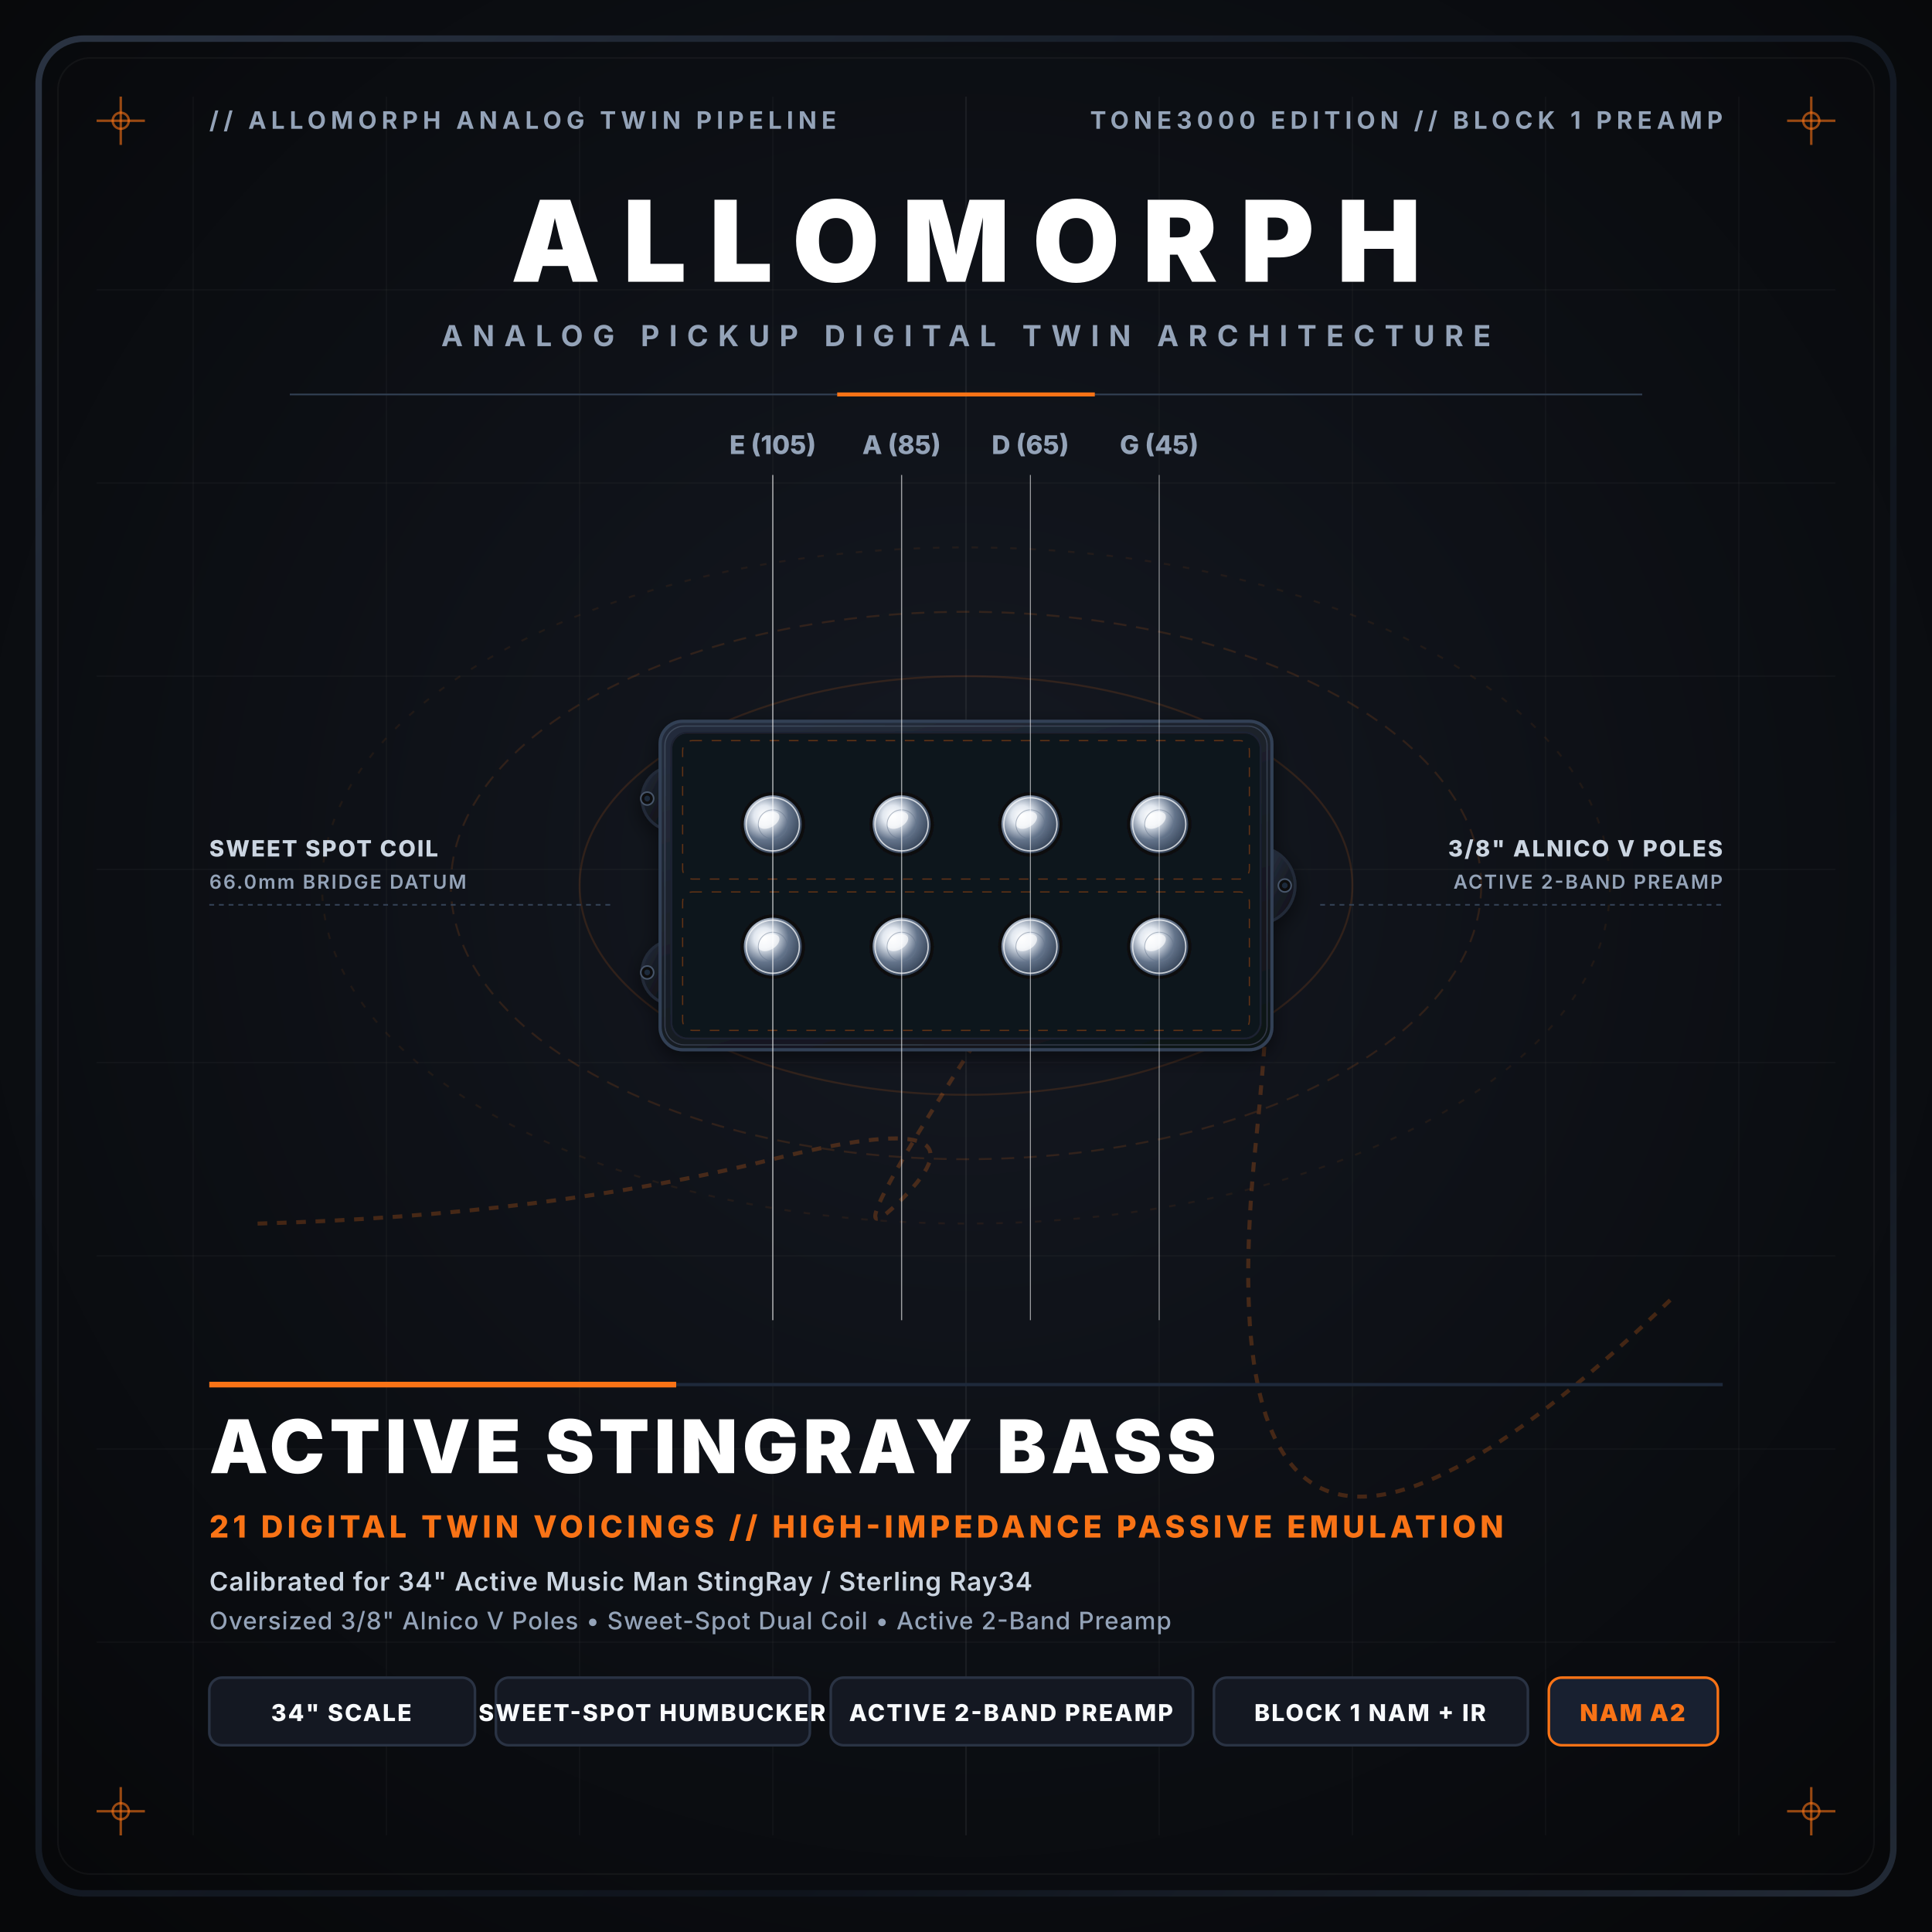
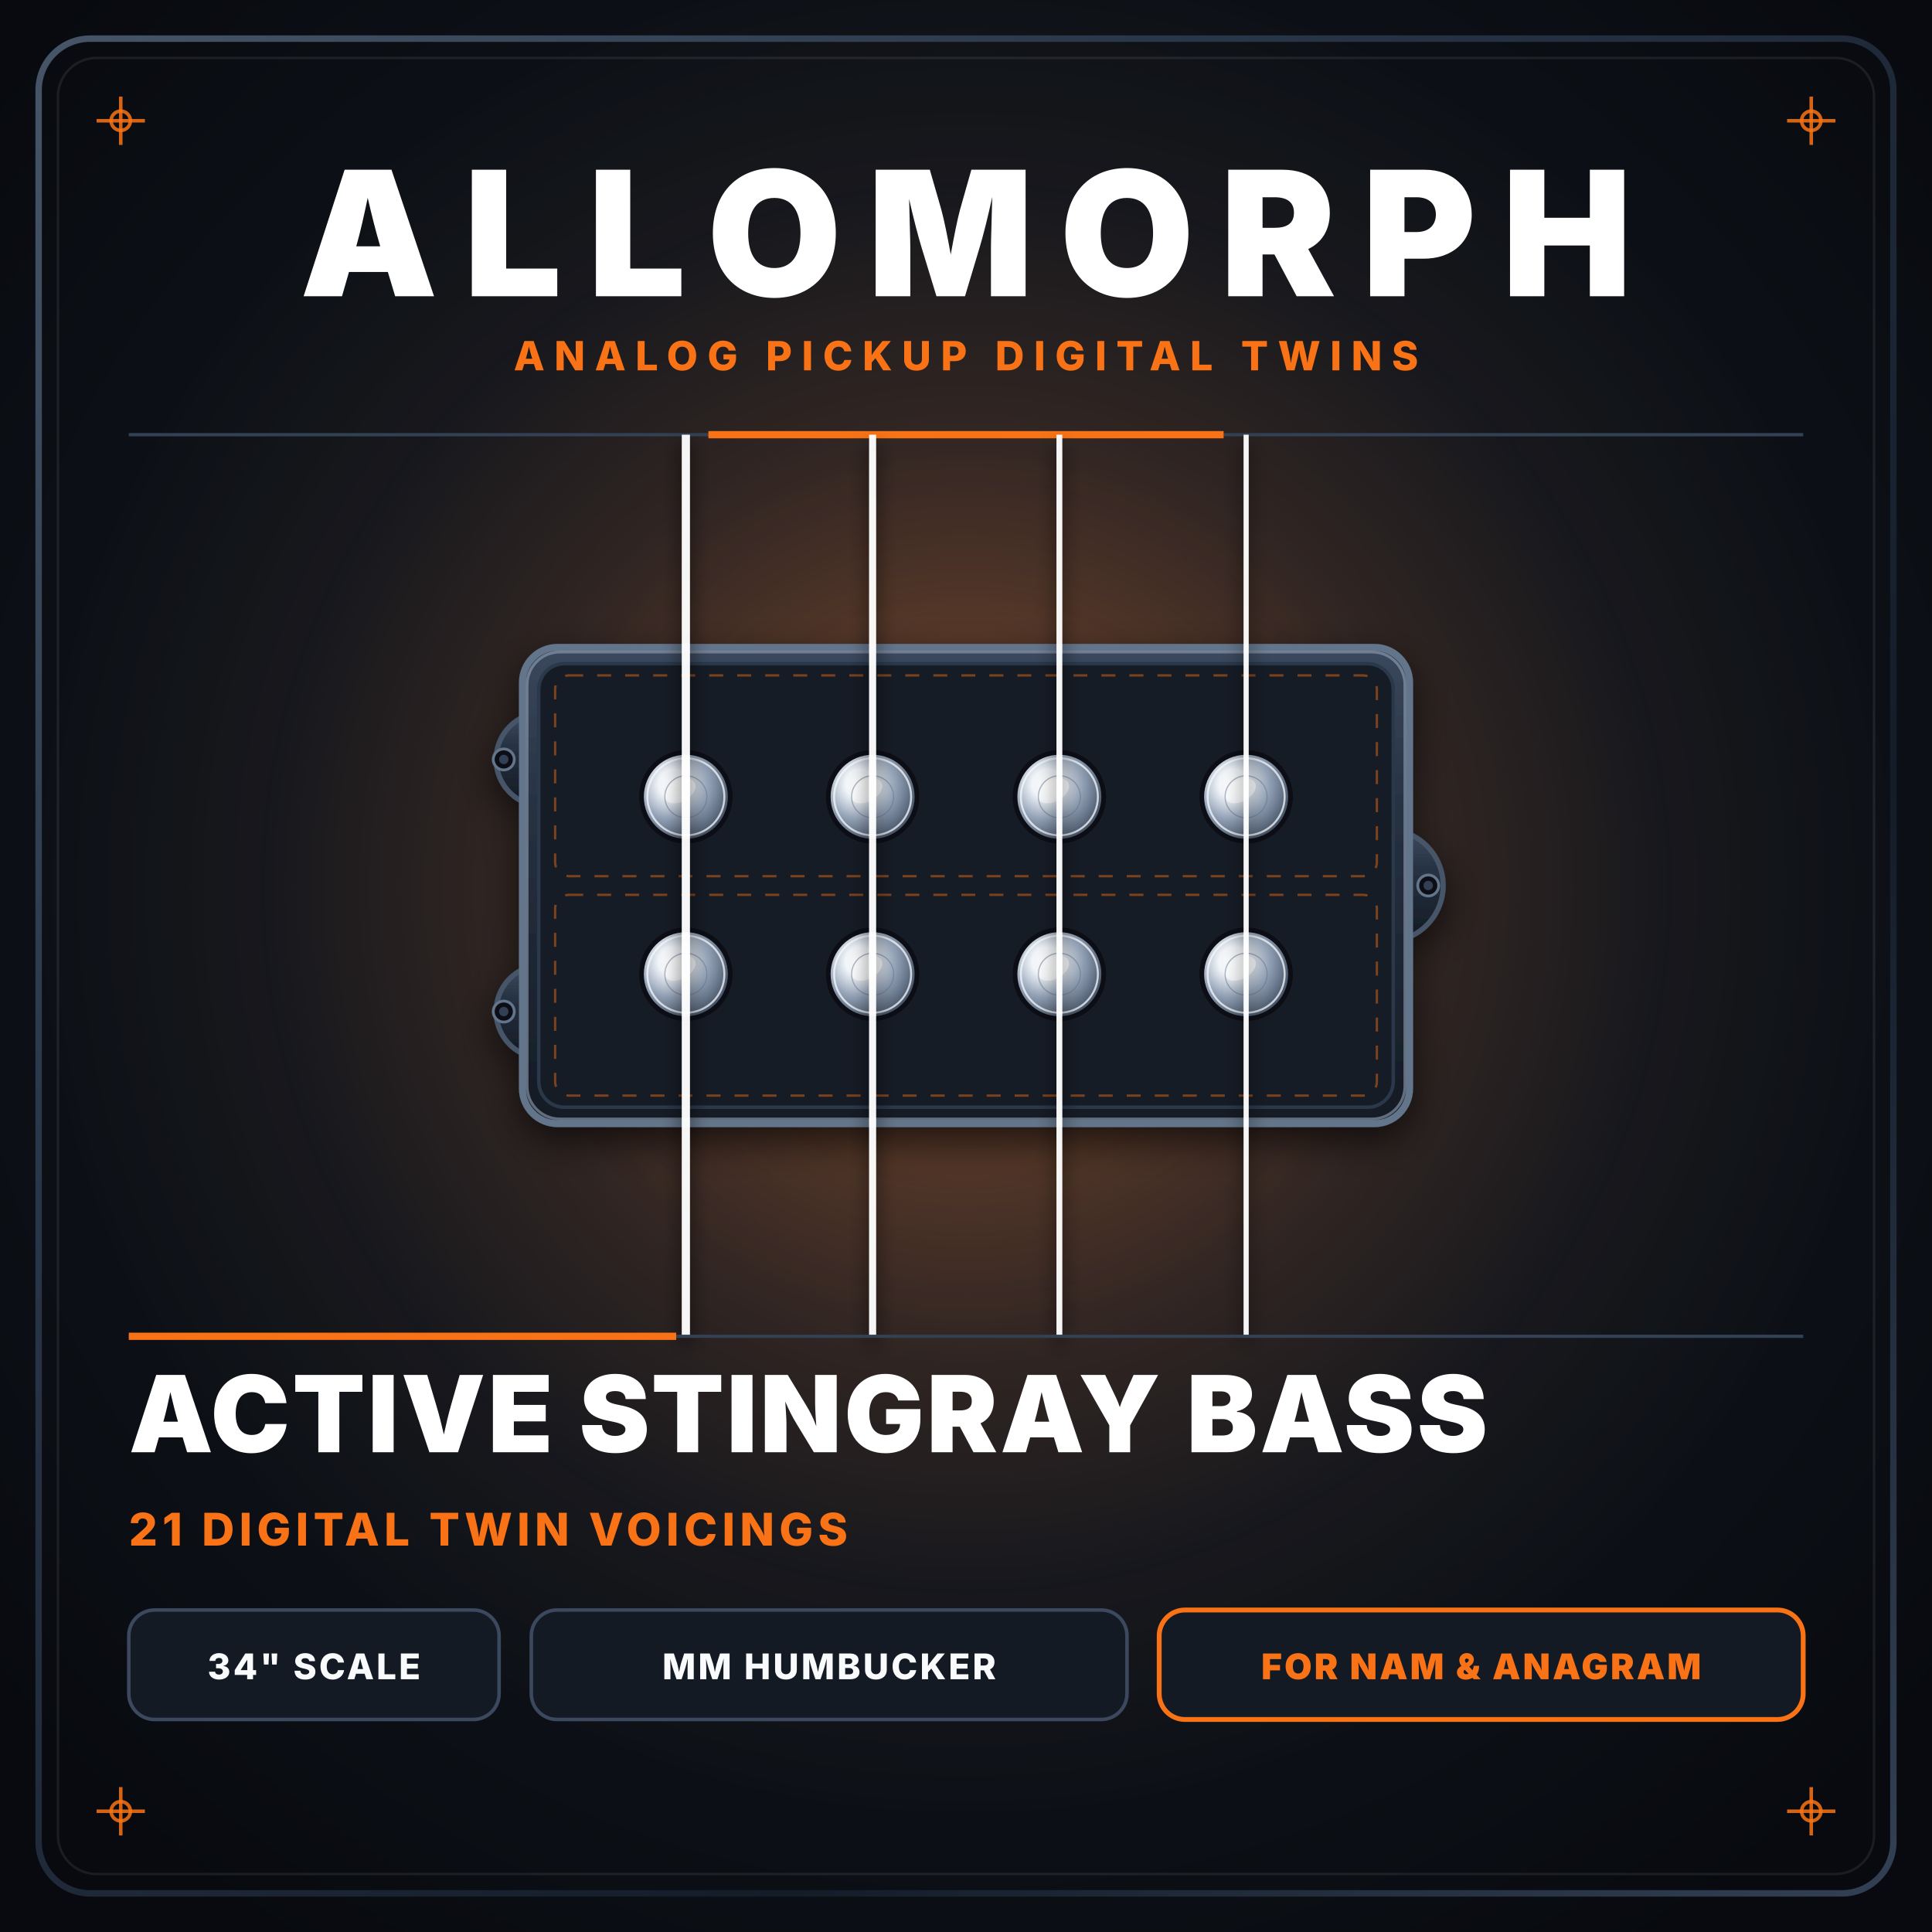
<svg xmlns="http://www.w3.org/2000/svg" viewBox="0 0 1200 1200" width="1200" height="1200">
  <defs>
-     <radialGradient id="bgGrad" cx="50%" cy="45%" r="70%">
-       <stop offset="0%" stop-color="#151922" />
-       <stop offset="45%" stop-color="#0e1117" />
-       <stop offset="100%" stop-color="#07080a" />
+     <radialGradient id="bgGrad" cx="50%" cy="46%" r="65%">
+       <stop offset="0%" stop-color="#222b3b" />
+       <stop offset="35%" stop-color="#151b25" />
+       <stop offset="70%" stop-color="#0d1117" />
+       <stop offset="100%" stop-color="#080a0f" />
    </radialGradient>
    <linearGradient id="bezelGrad" x1="0%" y1="0%" x2="100%" y2="100%">
-       <stop offset="0%" stop-color="#2a3342" />
-       <stop offset="30%" stop-color="#181f2a" />
-       <stop offset="70%" stop-color="#0f141c" />
-       <stop offset="100%" stop-color="#222a36" />
+       <stop offset="0%" stop-color="#475569" />
+       <stop offset="30%" stop-color="#2a374a" />
+       <stop offset="70%" stop-color="#141c28" />
+       <stop offset="100%" stop-color="#334155" />
    </linearGradient>
-     <linearGradient id="coverGrad" x1="20%" y1="0%" x2="80%" y2="100%">
-       <stop offset="0%" stop-color="#242c3b" />
-       <stop offset="50%" stop-color="#181d26" />
-       <stop offset="100%" stop-color="#101319" />
+     <radialGradient id="heroGlow" cx="50%" cy="46%" r="48%">
+       <stop offset="0%" stop-color="#f97316" stop-opacity="0.45" />
+       <stop offset="25%" stop-color="#f97316" stop-opacity="0.28" />
+       <stop offset="50%" stop-color="#f97316" stop-opacity="0.12" />
+       <stop offset="75%" stop-color="#f97316" stop-opacity="0.03" />
+       <stop offset="100%" stop-color="#f97316" stop-opacity="0.0" />
+     </radialGradient>
+     <linearGradient id="coverGrad" x1="0%" y1="0%" x2="0%" y2="100%">
+       <stop offset="0%" stop-color="#3b485d" />
+       <stop offset="35%" stop-color="#263142" />
+       <stop offset="100%" stop-color="#151b24" />
    </linearGradient>
    <radialGradient id="poleGrad" cx="35%" cy="35%" r="70%">
      <stop offset="0%" stop-color="#ffffff" />
-       <stop offset="25%" stop-color="#e2e8f0" />
-       <stop offset="60%" stop-color="#64748b" />
-       <stop offset="100%" stop-color="#334155" />
+       <stop offset="25%" stop-color="#f1f5f9" />
+       <stop offset="60%" stop-color="#94a3b8" />
+       <stop offset="100%" stop-color="#475569" />
    </radialGradient>
    <linearGradient id="stringGrad" x1="0%" y1="0%" x2="100%" y2="0%">
-       <stop offset="0%" stop-color="#475569" stop-opacity="0.4" />
-       <stop offset="40%" stop-color="#f8fafc" stop-opacity="0.9" />
-       <stop offset="70%" stop-color="#94a3b8" stop-opacity="0.7" />
-       <stop offset="100%" stop-color="#334155" stop-opacity="0.4" />
+       <stop offset="0%" stop-color="#64748b" />
+       <stop offset="25%" stop-color="#ffffff" />
+       <stop offset="60%" stop-color="#cbd5e1" />
+       <stop offset="100%" stop-color="#475569" />
    </linearGradient>
-     <filter id="dropShadow" x="-25%" y="-25%" width="150%" height="150%">
-       <feDropShadow dx="0" dy="18" stdDeviation="16" flood-color="#000000" flood-opacity="0.85" />
-       <feDropShadow dx="0" dy="4" stdDeviation="6" flood-color="#000000" flood-opacity="0.5" />
+     <filter id="dropShadow" x="-50%" y="-50%" width="200%" height="200%">
+       <feDropShadow dx="0" dy="20" stdDeviation="18" flood-color="#000000" flood-opacity="0.92" />
+       <feDropShadow dx="0" dy="6" stdDeviation="8" flood-color="#000000" flood-opacity="0.65" />
+     </filter>
+     <filter id="stringShadow" x="-50%" y="-20%" width="200%" height="140%">
+       <feDropShadow dx="0" dy="4" stdDeviation="4" flood-color="#000000" flood-opacity="0.80" />
    </filter>
  </defs>
  <rect width="1200" height="1200" fill="url(#bgGrad)" />
-   <rect x="24" y="24" width="1152" height="1152" rx="28" fill="none" stroke="url(#bezelGrad)" stroke-width="4" />
-   <rect x="36" y="36" width="1128" height="1128" rx="20" fill="none" stroke="#ffffff" stroke-opacity="0.04" stroke-width="1" />
-   <g stroke="#ffffff" stroke-opacity="0.025" stroke-width="1">
-     <line x1="120" y1="60" x2="120" y2="1140" />
-     <line x1="240" y1="60" x2="240" y2="1140" />
-     <line x1="360" y1="60" x2="360" y2="1140" />
-     <line x1="480" y1="60" x2="480" y2="1140" />
-     <line x1="600" y1="60" x2="600" y2="1140" stroke-opacity="0.06" />
-     <line x1="720" y1="60" x2="720" y2="1140" />
-     <line x1="840" y1="60" x2="840" y2="1140" />
-     <line x1="960" y1="60" x2="960" y2="1140" />
-     <line x1="1080" y1="60" x2="1080" y2="1140" />
-     <line x1="60" y1="180" x2="1140" y2="180" />
-     <line x1="60" y1="300" x2="1140" y2="300" />
-     <line x1="60" y1="420" x2="1140" y2="420" />
-     <line x1="60" y1="540" x2="1140" y2="540" />
-     <line x1="60" y1="660" x2="1140" y2="660" />
-     <line x1="60" y1="780" x2="1140" y2="780" />
-     <line x1="60" y1="900" x2="1140" y2="900" />
-     <line x1="60" y1="1020" x2="1140" y2="1020" />
-   </g>
-   <g stroke="#f97316" stroke-width="1.5" stroke-opacity="0.6">
+   <rect width="1200" height="1200" fill="url(#heroGlow)" />
+   <rect x="24" y="24" width="1152" height="1152" rx="32" fill="none" stroke="url(#bezelGrad)" stroke-width="4" />
+   <rect x="36" y="36" width="1128" height="1128" rx="24" fill="none" stroke="#ffffff" stroke-opacity="0.08" stroke-width="1.5" />
+   <g stroke="#f97316" stroke-width="2.2" stroke-opacity="0.85">
    <line x1="60" y1="75" x2="90" y2="75" />
    <line x1="75" y1="60" x2="75" y2="90" />
-     <circle cx="75" cy="75" r="5" fill="none" />
+     <circle cx="75" cy="75" r="6" fill="none" />
    <line x1="1110" y1="75" x2="1140" y2="75" />
    <line x1="1125" y1="60" x2="1125" y2="90" />
-     <circle cx="1125" cy="75" r="5" fill="none" />
+     <circle cx="1125" cy="75" r="6" fill="none" />
    <line x1="60" y1="1125" x2="90" y2="1125" />
    <line x1="75" y1="1110" x2="75" y2="1140" />
-     <circle cx="75" cy="1125" r="5" fill="none" />
+     <circle cx="75" cy="1125" r="6" fill="none" />
    <line x1="1110" y1="1125" x2="1140" y2="1125" />
    <line x1="1125" y1="1110" x2="1125" y2="1140" />
-     <circle cx="1125" cy="1125" r="5" fill="none" />
+     <circle cx="1125" cy="1125" r="6" fill="none" />
  </g>
-   <text x="130" y="80" fill="#94a3b8" font-size="15" font-family="system-ui, -apple-system, sans-serif" font-weight="700" letter-spacing="3">// ALLOMORPH ANALOG TWIN PIPELINE</text>
-   <text x="1070" y="80" fill="#94a3b8" font-size="15" font-family="system-ui, -apple-system, sans-serif" font-weight="700" letter-spacing="3" text-anchor="end">TONE3000 EDITION // BLOCK 1 PREAMP</text>
-   <g transform="translate(600, 175)">
-     <text x="0" y="0" fill="#ffffff" font-size="70" font-family="system-ui, -apple-system, sans-serif" font-weight="900" letter-spacing="14" text-anchor="middle">ALLOMORPH</text>
-     <text x="0" y="40" fill="#94a3b8" font-size="18" font-family="system-ui, -apple-system, sans-serif" font-weight="700" letter-spacing="6" text-anchor="middle">ANALOG PICKUP DIGITAL TWIN ARCHITECTURE</text>
+   <g transform="translate(600, 184)">
+     <text x="0" y="0" fill="#ffffff" font-size="108" font-family="system-ui, -apple-system, sans-serif" font-weight="900" letter-spacing="16" text-anchor="middle">ALLOMORPH</text>
+     <text x="0" y="46" fill="#f97316" font-size="25" font-family="system-ui, -apple-system, sans-serif" font-weight="800" letter-spacing="6" text-anchor="middle">ANALOG PICKUP DIGITAL TWINS</text>
  </g>
-   <line x1="180" y1="245" x2="1020" y2="245" stroke="#334155" stroke-width="1" />
-   <line x1="520" y1="245" x2="680" y2="245" stroke="#f97316" stroke-width="2.5" />
-   <g fill="none" stroke="#f97316" stroke-opacity="0.14" stroke-width="1.2">
-     <ellipse cx="600" cy="550" rx="240" ry="130" />
-     <ellipse cx="600" cy="550" rx="320" ry="170" stroke-dasharray="8 6" />
-     <ellipse cx="600" cy="550" rx="400" ry="210" stroke-dasharray="4 8" stroke-opacity="0.08" />
-   </g>
-   <path d="M 160 760 Q 340 755 480 720 T 560 745 T 660 565 T 780 710 T 1040 805" fill="none" stroke="#f97316" stroke-opacity="0.24" stroke-width="2.5" stroke-dasharray="6 6" />
-   <g filter="url(#dropShadow)">
-     <path d="M 410.0 478.0 A 20 20 0 0 0 410.0 514.0 Z" fill="url(#coverGrad)" stroke="#222938" stroke-width="1.8" />
-     <circle cx="402.0" cy="496.0" r="4.0" fill="#080a0f" stroke="#475569" stroke-width="1" />
-     <circle cx="402.0" cy="496.0" r="1.8" fill="#1e293b" />
-     <path d="M 410.0 586.0 A 20 20 0 0 0 410.0 622.0 Z" fill="url(#coverGrad)" stroke="#222938" stroke-width="1.8" />
-     <circle cx="402.0" cy="604.0" r="4.0" fill="#080a0f" stroke="#475569" stroke-width="1" />
-     <circle cx="402.0" cy="604.0" r="1.8" fill="#1e293b" />
-     <path d="M 790.0 528.0 A 24 24 0 0 1 790.0 572.0 Z" fill="url(#coverGrad)" stroke="#222938" stroke-width="1.8" />
-     <circle cx="798.0" cy="550.0" r="4.0" fill="#080a0f" stroke="#475569" stroke-width="1" />
-     <circle cx="798.0" cy="550.0" r="1.8" fill="#1e293b" />
-     <rect x="410.0" y="448.0" width="380.0" height="204.0" rx="14.0" fill="url(#coverGrad)" stroke="#334155" stroke-width="2.0" />
-     <rect x="413.0" y="451.0" width="374.0" height="198.0" rx="12.0" fill="none" stroke="#64748b" stroke-width="0.75" opacity="0.4" />
-     <rect x="417.0" y="455.0" width="366.0" height="190.0" rx="10.0" fill="#0f131a" stroke="#1c2330" stroke-width="1.2" />
-     <rect x="424.0" y="460.0" width="352.0" height="86.0" rx="6" fill="none" stroke="#f97316" stroke-width="0.75" stroke-opacity="0.35" stroke-dasharray="6 6" />
-     <rect x="424.0" y="554.0" width="352.0" height="86.0" rx="6" fill="none" stroke="#f97316" stroke-width="0.75" stroke-opacity="0.35" stroke-dasharray="6 6" />
-     <g transform="translate(480.0, 512.0)">
-       <circle cx="0" cy="0" r="20.0" fill="#080a0f" opacity="0.85" />
-       <circle cx="0" cy="0" r="18.0" fill="url(#poleGrad)" />
-       <circle cx="0" cy="0" r="16.5" fill="none" stroke="#f8fafc" stroke-width="0.85" opacity="0.75" />
-       <ellipse cx="-2.5" cy="-2.5" rx="7.2" ry="4.5" fill="#ffffff" opacity="0.65" transform="rotate(-30, -2.5, -2.5)" />
-       <circle cx="0" cy="0" r="9.0" fill="none" stroke="#64748b" stroke-width="0.5" opacity="0.5" />
+   <line x1="80" y1="270" x2="1120" y2="270" stroke="#334155" stroke-width="2" />
+   <line x1="440" y1="270" x2="760" y2="270" stroke="#f97316" stroke-width="4.5" />
+   <g transform="translate(600, 550.0) scale(1.45) translate(-600, -515)">
+     <g filter="url(#dropShadow)">
+       <path d="M 410.0 443.0 A 20 20 0 0 0 410.0 479.0 Z" fill="url(#coverGrad)" stroke="#475569" stroke-width="2.2" />
+       <circle cx="402.0" cy="461.0" r="4.5" fill="#0d1117" stroke="#64748b" stroke-width="1.2" />
+       <circle cx="402.0" cy="461.0" r="2.0" fill="#334155" />
+       <path d="M 410.0 551.0 A 20 20 0 0 0 410.0 587.0 Z" fill="url(#coverGrad)" stroke="#475569" stroke-width="2.2" />
+       <circle cx="402.0" cy="569.0" r="4.5" fill="#0d1117" stroke="#64748b" stroke-width="1.2" />
+       <circle cx="402.0" cy="569.0" r="2.0" fill="#334155" />
+       <path d="M 790.0 493.0 A 24 24 0 0 1 790.0 537.0 Z" fill="url(#coverGrad)" stroke="#475569" stroke-width="2.2" />
+       <circle cx="798.0" cy="515.0" r="4.5" fill="#0d1117" stroke="#64748b" stroke-width="1.2" />
+       <circle cx="798.0" cy="515.0" r="2.0" fill="#334155" />
+       <rect x="410.0" y="413.0" width="380.0" height="204.0" rx="15.0" fill="url(#coverGrad)" stroke="#64748b" stroke-width="3.0" />
+       <rect x="412.0" y="415.0" width="376.0" height="200.0" rx="14.0" fill="none" stroke="#94a3b8" stroke-width="1.2" opacity="0.6" />
+       <rect x="417.0" y="420.0" width="366.0" height="190.0" rx="11.0" fill="#161c26" stroke="#2a374a" stroke-width="1.5" />
+       <rect x="424.0" y="425.0" width="352.0" height="86.0" rx="6" fill="none" stroke="#f97316" stroke-width="1.0" stroke-opacity="0.45" stroke-dasharray="6 6" />
+       <rect x="424.0" y="519.0" width="352.0" height="86.0" rx="6" fill="none" stroke="#f97316" stroke-width="1.0" stroke-opacity="0.45" stroke-dasharray="6 6" />
+       <g transform="translate(480.0, 477.0)">
+         <circle cx="0" cy="0" r="20.0" fill="#080a0f" opacity="0.85" />
+         <circle cx="0" cy="0" r="18.0" fill="url(#poleGrad)" />
+         <circle cx="0" cy="0" r="16.5" fill="none" stroke="#f8fafc" stroke-width="0.85" opacity="0.75" />
+         <ellipse cx="-2.5" cy="-2.5" rx="7.2" ry="4.5" fill="#ffffff" opacity="0.65" transform="rotate(-30, -2.5, -2.5)" />
+         <circle cx="0" cy="0" r="9.0" fill="none" stroke="#64748b" stroke-width="0.5" opacity="0.5" />
+       </g>
+       <g transform="translate(560.0, 477.0)">
+         <circle cx="0" cy="0" r="20.0" fill="#080a0f" opacity="0.85" />
+         <circle cx="0" cy="0" r="18.0" fill="url(#poleGrad)" />
+         <circle cx="0" cy="0" r="16.5" fill="none" stroke="#f8fafc" stroke-width="0.85" opacity="0.75" />
+         <ellipse cx="-2.5" cy="-2.5" rx="7.2" ry="4.5" fill="#ffffff" opacity="0.65" transform="rotate(-30, -2.5, -2.5)" />
+         <circle cx="0" cy="0" r="9.0" fill="none" stroke="#64748b" stroke-width="0.5" opacity="0.5" />
+       </g>
+       <g transform="translate(640.0, 477.0)">
+         <circle cx="0" cy="0" r="20.0" fill="#080a0f" opacity="0.85" />
+         <circle cx="0" cy="0" r="18.0" fill="url(#poleGrad)" />
+         <circle cx="0" cy="0" r="16.5" fill="none" stroke="#f8fafc" stroke-width="0.85" opacity="0.75" />
+         <ellipse cx="-2.5" cy="-2.5" rx="7.2" ry="4.5" fill="#ffffff" opacity="0.65" transform="rotate(-30, -2.5, -2.5)" />
+         <circle cx="0" cy="0" r="9.0" fill="none" stroke="#64748b" stroke-width="0.5" opacity="0.5" />
+       </g>
+       <g transform="translate(720.0, 477.0)">
+         <circle cx="0" cy="0" r="20.0" fill="#080a0f" opacity="0.85" />
+         <circle cx="0" cy="0" r="18.0" fill="url(#poleGrad)" />
+         <circle cx="0" cy="0" r="16.5" fill="none" stroke="#f8fafc" stroke-width="0.85" opacity="0.75" />
+         <ellipse cx="-2.5" cy="-2.5" rx="7.2" ry="4.5" fill="#ffffff" opacity="0.65" transform="rotate(-30, -2.5, -2.5)" />
+         <circle cx="0" cy="0" r="9.0" fill="none" stroke="#64748b" stroke-width="0.5" opacity="0.5" />
+       </g>
+       <g transform="translate(480.0, 553.0)">
+         <circle cx="0" cy="0" r="20.0" fill="#080a0f" opacity="0.85" />
+         <circle cx="0" cy="0" r="18.0" fill="url(#poleGrad)" />
+         <circle cx="0" cy="0" r="16.5" fill="none" stroke="#f8fafc" stroke-width="0.85" opacity="0.75" />
+         <ellipse cx="-2.5" cy="-2.5" rx="7.2" ry="4.5" fill="#ffffff" opacity="0.65" transform="rotate(-30, -2.5, -2.5)" />
+         <circle cx="0" cy="0" r="9.0" fill="none" stroke="#64748b" stroke-width="0.5" opacity="0.5" />
+       </g>
+       <g transform="translate(560.0, 553.0)">
+         <circle cx="0" cy="0" r="20.0" fill="#080a0f" opacity="0.85" />
+         <circle cx="0" cy="0" r="18.0" fill="url(#poleGrad)" />
+         <circle cx="0" cy="0" r="16.5" fill="none" stroke="#f8fafc" stroke-width="0.85" opacity="0.75" />
+         <ellipse cx="-2.5" cy="-2.5" rx="7.2" ry="4.5" fill="#ffffff" opacity="0.65" transform="rotate(-30, -2.5, -2.5)" />
+         <circle cx="0" cy="0" r="9.0" fill="none" stroke="#64748b" stroke-width="0.5" opacity="0.5" />
+       </g>
+       <g transform="translate(640.0, 553.0)">
+         <circle cx="0" cy="0" r="20.0" fill="#080a0f" opacity="0.85" />
+         <circle cx="0" cy="0" r="18.0" fill="url(#poleGrad)" />
+         <circle cx="0" cy="0" r="16.5" fill="none" stroke="#f8fafc" stroke-width="0.85" opacity="0.75" />
+         <ellipse cx="-2.5" cy="-2.5" rx="7.2" ry="4.5" fill="#ffffff" opacity="0.65" transform="rotate(-30, -2.5, -2.5)" />
+         <circle cx="0" cy="0" r="9.0" fill="none" stroke="#64748b" stroke-width="0.5" opacity="0.5" />
+       </g>
+       <g transform="translate(720.0, 553.0)">
+         <circle cx="0" cy="0" r="20.0" fill="#080a0f" opacity="0.85" />
+         <circle cx="0" cy="0" r="18.0" fill="url(#poleGrad)" />
+         <circle cx="0" cy="0" r="16.5" fill="none" stroke="#f8fafc" stroke-width="0.85" opacity="0.75" />
+         <ellipse cx="-2.5" cy="-2.5" rx="7.2" ry="4.5" fill="#ffffff" opacity="0.65" transform="rotate(-30, -2.5, -2.5)" />
+         <circle cx="0" cy="0" r="9.0" fill="none" stroke="#64748b" stroke-width="0.5" opacity="0.5" />
+       </g>
    </g>
-     <g transform="translate(560.0, 512.0)">
-       <circle cx="0" cy="0" r="20.0" fill="#080a0f" opacity="0.85" />
-       <circle cx="0" cy="0" r="18.0" fill="url(#poleGrad)" />
-       <circle cx="0" cy="0" r="16.5" fill="none" stroke="#f8fafc" stroke-width="0.85" opacity="0.75" />
-       <ellipse cx="-2.5" cy="-2.5" rx="7.2" ry="4.5" fill="#ffffff" opacity="0.65" transform="rotate(-30, -2.5, -2.5)" />
-       <circle cx="0" cy="0" r="9.0" fill="none" stroke="#64748b" stroke-width="0.5" opacity="0.5" />
-     </g>
-     <g transform="translate(640.0, 512.0)">
-       <circle cx="0" cy="0" r="20.0" fill="#080a0f" opacity="0.85" />
-       <circle cx="0" cy="0" r="18.0" fill="url(#poleGrad)" />
-       <circle cx="0" cy="0" r="16.5" fill="none" stroke="#f8fafc" stroke-width="0.85" opacity="0.75" />
-       <ellipse cx="-2.5" cy="-2.5" rx="7.2" ry="4.5" fill="#ffffff" opacity="0.65" transform="rotate(-30, -2.5, -2.5)" />
-       <circle cx="0" cy="0" r="9.0" fill="none" stroke="#64748b" stroke-width="0.5" opacity="0.5" />
-     </g>
-     <g transform="translate(720.0, 512.0)">
-       <circle cx="0" cy="0" r="20.0" fill="#080a0f" opacity="0.85" />
-       <circle cx="0" cy="0" r="18.0" fill="url(#poleGrad)" />
-       <circle cx="0" cy="0" r="16.5" fill="none" stroke="#f8fafc" stroke-width="0.85" opacity="0.75" />
-       <ellipse cx="-2.5" cy="-2.5" rx="7.2" ry="4.5" fill="#ffffff" opacity="0.65" transform="rotate(-30, -2.5, -2.5)" />
-       <circle cx="0" cy="0" r="9.0" fill="none" stroke="#64748b" stroke-width="0.5" opacity="0.5" />
-     </g>
-     <g transform="translate(480.0, 588.0)">
-       <circle cx="0" cy="0" r="20.0" fill="#080a0f" opacity="0.85" />
-       <circle cx="0" cy="0" r="18.0" fill="url(#poleGrad)" />
-       <circle cx="0" cy="0" r="16.5" fill="none" stroke="#f8fafc" stroke-width="0.85" opacity="0.75" />
-       <ellipse cx="-2.5" cy="-2.5" rx="7.2" ry="4.5" fill="#ffffff" opacity="0.65" transform="rotate(-30, -2.5, -2.5)" />
-       <circle cx="0" cy="0" r="9.0" fill="none" stroke="#64748b" stroke-width="0.5" opacity="0.5" />
-     </g>
-     <g transform="translate(560.0, 588.0)">
-       <circle cx="0" cy="0" r="20.0" fill="#080a0f" opacity="0.85" />
-       <circle cx="0" cy="0" r="18.0" fill="url(#poleGrad)" />
-       <circle cx="0" cy="0" r="16.5" fill="none" stroke="#f8fafc" stroke-width="0.85" opacity="0.75" />
-       <ellipse cx="-2.5" cy="-2.5" rx="7.2" ry="4.5" fill="#ffffff" opacity="0.65" transform="rotate(-30, -2.5, -2.5)" />
-       <circle cx="0" cy="0" r="9.0" fill="none" stroke="#64748b" stroke-width="0.5" opacity="0.5" />
-     </g>
-     <g transform="translate(640.0, 588.0)">
-       <circle cx="0" cy="0" r="20.0" fill="#080a0f" opacity="0.85" />
-       <circle cx="0" cy="0" r="18.0" fill="url(#poleGrad)" />
-       <circle cx="0" cy="0" r="16.5" fill="none" stroke="#f8fafc" stroke-width="0.85" opacity="0.75" />
-       <ellipse cx="-2.5" cy="-2.5" rx="7.2" ry="4.5" fill="#ffffff" opacity="0.65" transform="rotate(-30, -2.5, -2.5)" />
-       <circle cx="0" cy="0" r="9.0" fill="none" stroke="#64748b" stroke-width="0.5" opacity="0.5" />
-     </g>
-     <g transform="translate(720.0, 588.0)">
-       <circle cx="0" cy="0" r="20.0" fill="#080a0f" opacity="0.85" />
-       <circle cx="0" cy="0" r="18.0" fill="url(#poleGrad)" />
-       <circle cx="0" cy="0" r="16.5" fill="none" stroke="#f8fafc" stroke-width="0.85" opacity="0.75" />
-       <ellipse cx="-2.5" cy="-2.5" rx="7.2" ry="4.5" fill="#ffffff" opacity="0.65" transform="rotate(-30, -2.5, -2.5)" />
-       <circle cx="0" cy="0" r="9.0" fill="none" stroke="#64748b" stroke-width="0.5" opacity="0.5" />
+     <g filter="url(#stringShadow)">
+       <line x1="480.0" y1="321.9" x2="480.0" y2="708.1" stroke="url(#stringGrad)" stroke-width="16.0" />
+       <line x1="480.0" y1="321.9" x2="480.0" y2="708.1" stroke="#ffffff" stroke-width="3.5" opacity="0.95" />
+       <line x1="560.0" y1="321.9" x2="560.0" y2="708.1" stroke="url(#stringGrad)" stroke-width="13.5" />
+       <line x1="560.0" y1="321.9" x2="560.0" y2="708.1" stroke="#ffffff" stroke-width="3.0" opacity="0.95" />
+       <line x1="640.0" y1="321.9" x2="640.0" y2="708.1" stroke="url(#stringGrad)" stroke-width="11.5" />
+       <line x1="640.0" y1="321.9" x2="640.0" y2="708.1" stroke="#ffffff" stroke-width="2.5" opacity="0.95" />
+       <line x1="720.0" y1="321.9" x2="720.0" y2="708.1" stroke="url(#stringGrad)" stroke-width="9.0" />
+       <line x1="720.0" y1="321.9" x2="720.0" y2="708.1" stroke="#ffffff" stroke-width="2.2" opacity="0.95" />
    </g>
  </g>
-   <g font-family="system-ui, -apple-system, sans-serif" fill="#cbd5e1" font-weight="800" letter-spacing="1">
-     <text x="130" y="532" font-size="14">SWEET SPOT COIL</text>
-     <text x="130" y="552" font-size="12" fill="#94a3b8" font-weight="600">66.0mm BRIDGE DATUM</text>
-     <line x1="130" y1="562" x2="380" y2="562" stroke="#334155" stroke-dasharray="3 3" stroke-width="1" />
-     <text x="1070" y="532" text-anchor="end" font-size="14">3/8" ALNICO V POLES</text>
-     <text x="1070" y="552" text-anchor="end" font-size="12" fill="#94a3b8" font-weight="600">ACTIVE 2-BAND PREAMP</text>
-     <line x1="820" y1="562" x2="1070" y2="562" stroke="#334155" stroke-dasharray="3 3" stroke-width="1" />
-   </g>
-   <g>
-     <line x1="480.0" y1="295" x2="480.0" y2="820" stroke="url(#stringGrad)" stroke-width="4.8" />
-     <line x1="480.0" y1="295" x2="480.0" y2="820" stroke="#ffffff" stroke-width="0.8" opacity="0.6" />
-     <text x="480.0" y="282" fill="#94a3b8" font-size="16" font-family="system-ui, -apple-system, sans-serif" font-weight="800" text-anchor="middle">E (105)</text>
-     <line x1="560.0" y1="295" x2="560.0" y2="820" stroke="url(#stringGrad)" stroke-width="3.8" />
-     <line x1="560.0" y1="295" x2="560.0" y2="820" stroke="#ffffff" stroke-width="0.7" opacity="0.6" />
-     <text x="560.0" y="282" fill="#94a3b8" font-size="16" font-family="system-ui, -apple-system, sans-serif" font-weight="800" text-anchor="middle">A (85)</text>
-     <line x1="640.0" y1="295" x2="640.0" y2="820" stroke="url(#stringGrad)" stroke-width="3.0" />
-     <line x1="640.0" y1="295" x2="640.0" y2="820" stroke="#ffffff" stroke-width="0.6" opacity="0.6" />
-     <text x="640.0" y="282" fill="#94a3b8" font-size="16" font-family="system-ui, -apple-system, sans-serif" font-weight="800" text-anchor="middle">D (65)</text>
-     <line x1="720.0" y1="295" x2="720.0" y2="820" stroke="url(#stringGrad)" stroke-width="2.2" />
-     <line x1="720.0" y1="295" x2="720.0" y2="820" stroke="#ffffff" stroke-width="0.5" opacity="0.6" />
-     <text x="720.0" y="282" fill="#94a3b8" font-size="16" font-family="system-ui, -apple-system, sans-serif" font-weight="800" text-anchor="middle">G (45)</text>
-   </g>
-   <line x1="130" y1="860" x2="1070" y2="860" stroke="#1e293b" stroke-width="2" />
-   <line x1="130" y1="860" x2="420" y2="860" stroke="#f97316" stroke-width="3.5" />
-   <text x="130" y="915" fill="#ffffff" font-size="46" font-family="system-ui, -apple-system, sans-serif" font-weight="900" letter-spacing="3">ACTIVE STINGRAY BASS</text>
-   <text x="130" y="955" fill="#f97316" font-size="19" font-family="system-ui, -apple-system, sans-serif" font-weight="800" letter-spacing="2.5">21 DIGITAL TWIN VOICINGS  //  HIGH-IMPEDANCE PASSIVE EMULATION</text>
-   <text x="130" y="988" fill="#cbd5e1" font-size="16" font-family="system-ui, -apple-system, sans-serif" font-weight="600" letter-spacing="0.5">Calibrated for 34" Active Music Man StingRay / Sterling Ray34</text>
-   <text x="130" y="1012" fill="#94a3b8" font-size="15" font-family="system-ui, -apple-system, sans-serif" font-weight="500" letter-spacing="0.5">Oversized 3/8" Alnico V Poles • Sweet-Spot Dual Coil • Active 2-Band Preamp</text>
-   <g transform="translate(130, 1042)">
-     <rect x="0" y="0" width="165" height="42" rx="8" fill="#141822" stroke="#2a3344" stroke-width="1.6" />
-     <text x="82" y="27" fill="#f8fafc" font-size="14.5" font-family="system-ui, -apple-system, sans-serif" font-weight="800" letter-spacing="1" text-anchor="middle">34" SCALE</text>
-     <rect x="178" y="0" width="195" height="42" rx="8" fill="#141822" stroke="#2a3344" stroke-width="1.6" />
-     <text x="275" y="27" fill="#f8fafc" font-size="14.5" font-family="system-ui, -apple-system, sans-serif" font-weight="800" letter-spacing="1" text-anchor="middle">SWEET-SPOT HUMBUCKER</text>
-     <rect x="386" y="0" width="225" height="42" rx="8" fill="#141822" stroke="#2a3344" stroke-width="1.6" />
-     <text x="498" y="27" fill="#f8fafc" font-size="14.5" font-family="system-ui, -apple-system, sans-serif" font-weight="800" letter-spacing="1" text-anchor="middle">ACTIVE 2-BAND PREAMP</text>
-     <rect x="624" y="0" width="195" height="42" rx="8" fill="#141822" stroke="#2a3344" stroke-width="1.6" />
-     <text x="721" y="27" fill="#f8fafc" font-size="14.5" font-family="system-ui, -apple-system, sans-serif" font-weight="800" letter-spacing="1" text-anchor="middle">BLOCK 1 NAM + IR</text>
-     <rect x="832" y="0" width="105" height="42" rx="8" fill="#182030" stroke="#f97316" stroke-width="1.6" />
-     <text x="884" y="27" fill="#f97316" font-size="14.5" font-family="system-ui, -apple-system, sans-serif" font-weight="900" letter-spacing="1" text-anchor="middle">NAM A2</text>
+   <line x1="80" y1="830" x2="1120" y2="830" stroke="#334155" stroke-width="2" />
+   <line x1="80" y1="830" x2="420" y2="830" stroke="#f97316" stroke-width="4.5" />
+   <text x="80" y="902" fill="#ffffff" font-size="66" font-family="system-ui, -apple-system, sans-serif" font-weight="900" letter-spacing="1.5">ACTIVE STINGRAY BASS</text>
+   <text x="80" y="960" fill="#f97316" font-size="28" font-family="system-ui, -apple-system, sans-serif" font-weight="800" letter-spacing="3.0">21 DIGITAL TWIN VOICINGS</text>
+   <g transform="translate(0, 1000)">
+     <rect x="80" y="0" width="230" height="68" rx="16" fill="#141a24" stroke="#3b485d" stroke-width="2.2" />
+     <text x="195" y="43" fill="#f8fafc" font-size="22" font-family="system-ui, -apple-system, sans-serif" font-weight="800" letter-spacing="1.5" text-anchor="middle">34" SCALE</text>
+     <rect x="330" y="0" width="370" height="68" rx="16" fill="#141a24" stroke="#3b485d" stroke-width="2.2" />
+     <text x="515" y="43" fill="#f8fafc" font-size="22" font-family="system-ui, -apple-system, sans-serif" font-weight="800" letter-spacing="1.5" text-anchor="middle">MM HUMBUCKER</text>
+     <rect x="720" y="0" width="400" height="68" rx="16" fill="#141a24" stroke="#f97316" stroke-width="3.0" />
+     <text x="920" y="43" fill="#f97316" font-size="22" font-family="system-ui, -apple-system, sans-serif" font-weight="900" letter-spacing="1.5" text-anchor="middle">FOR NAM &amp; ANAGRAM</text>
  </g>
</svg>
